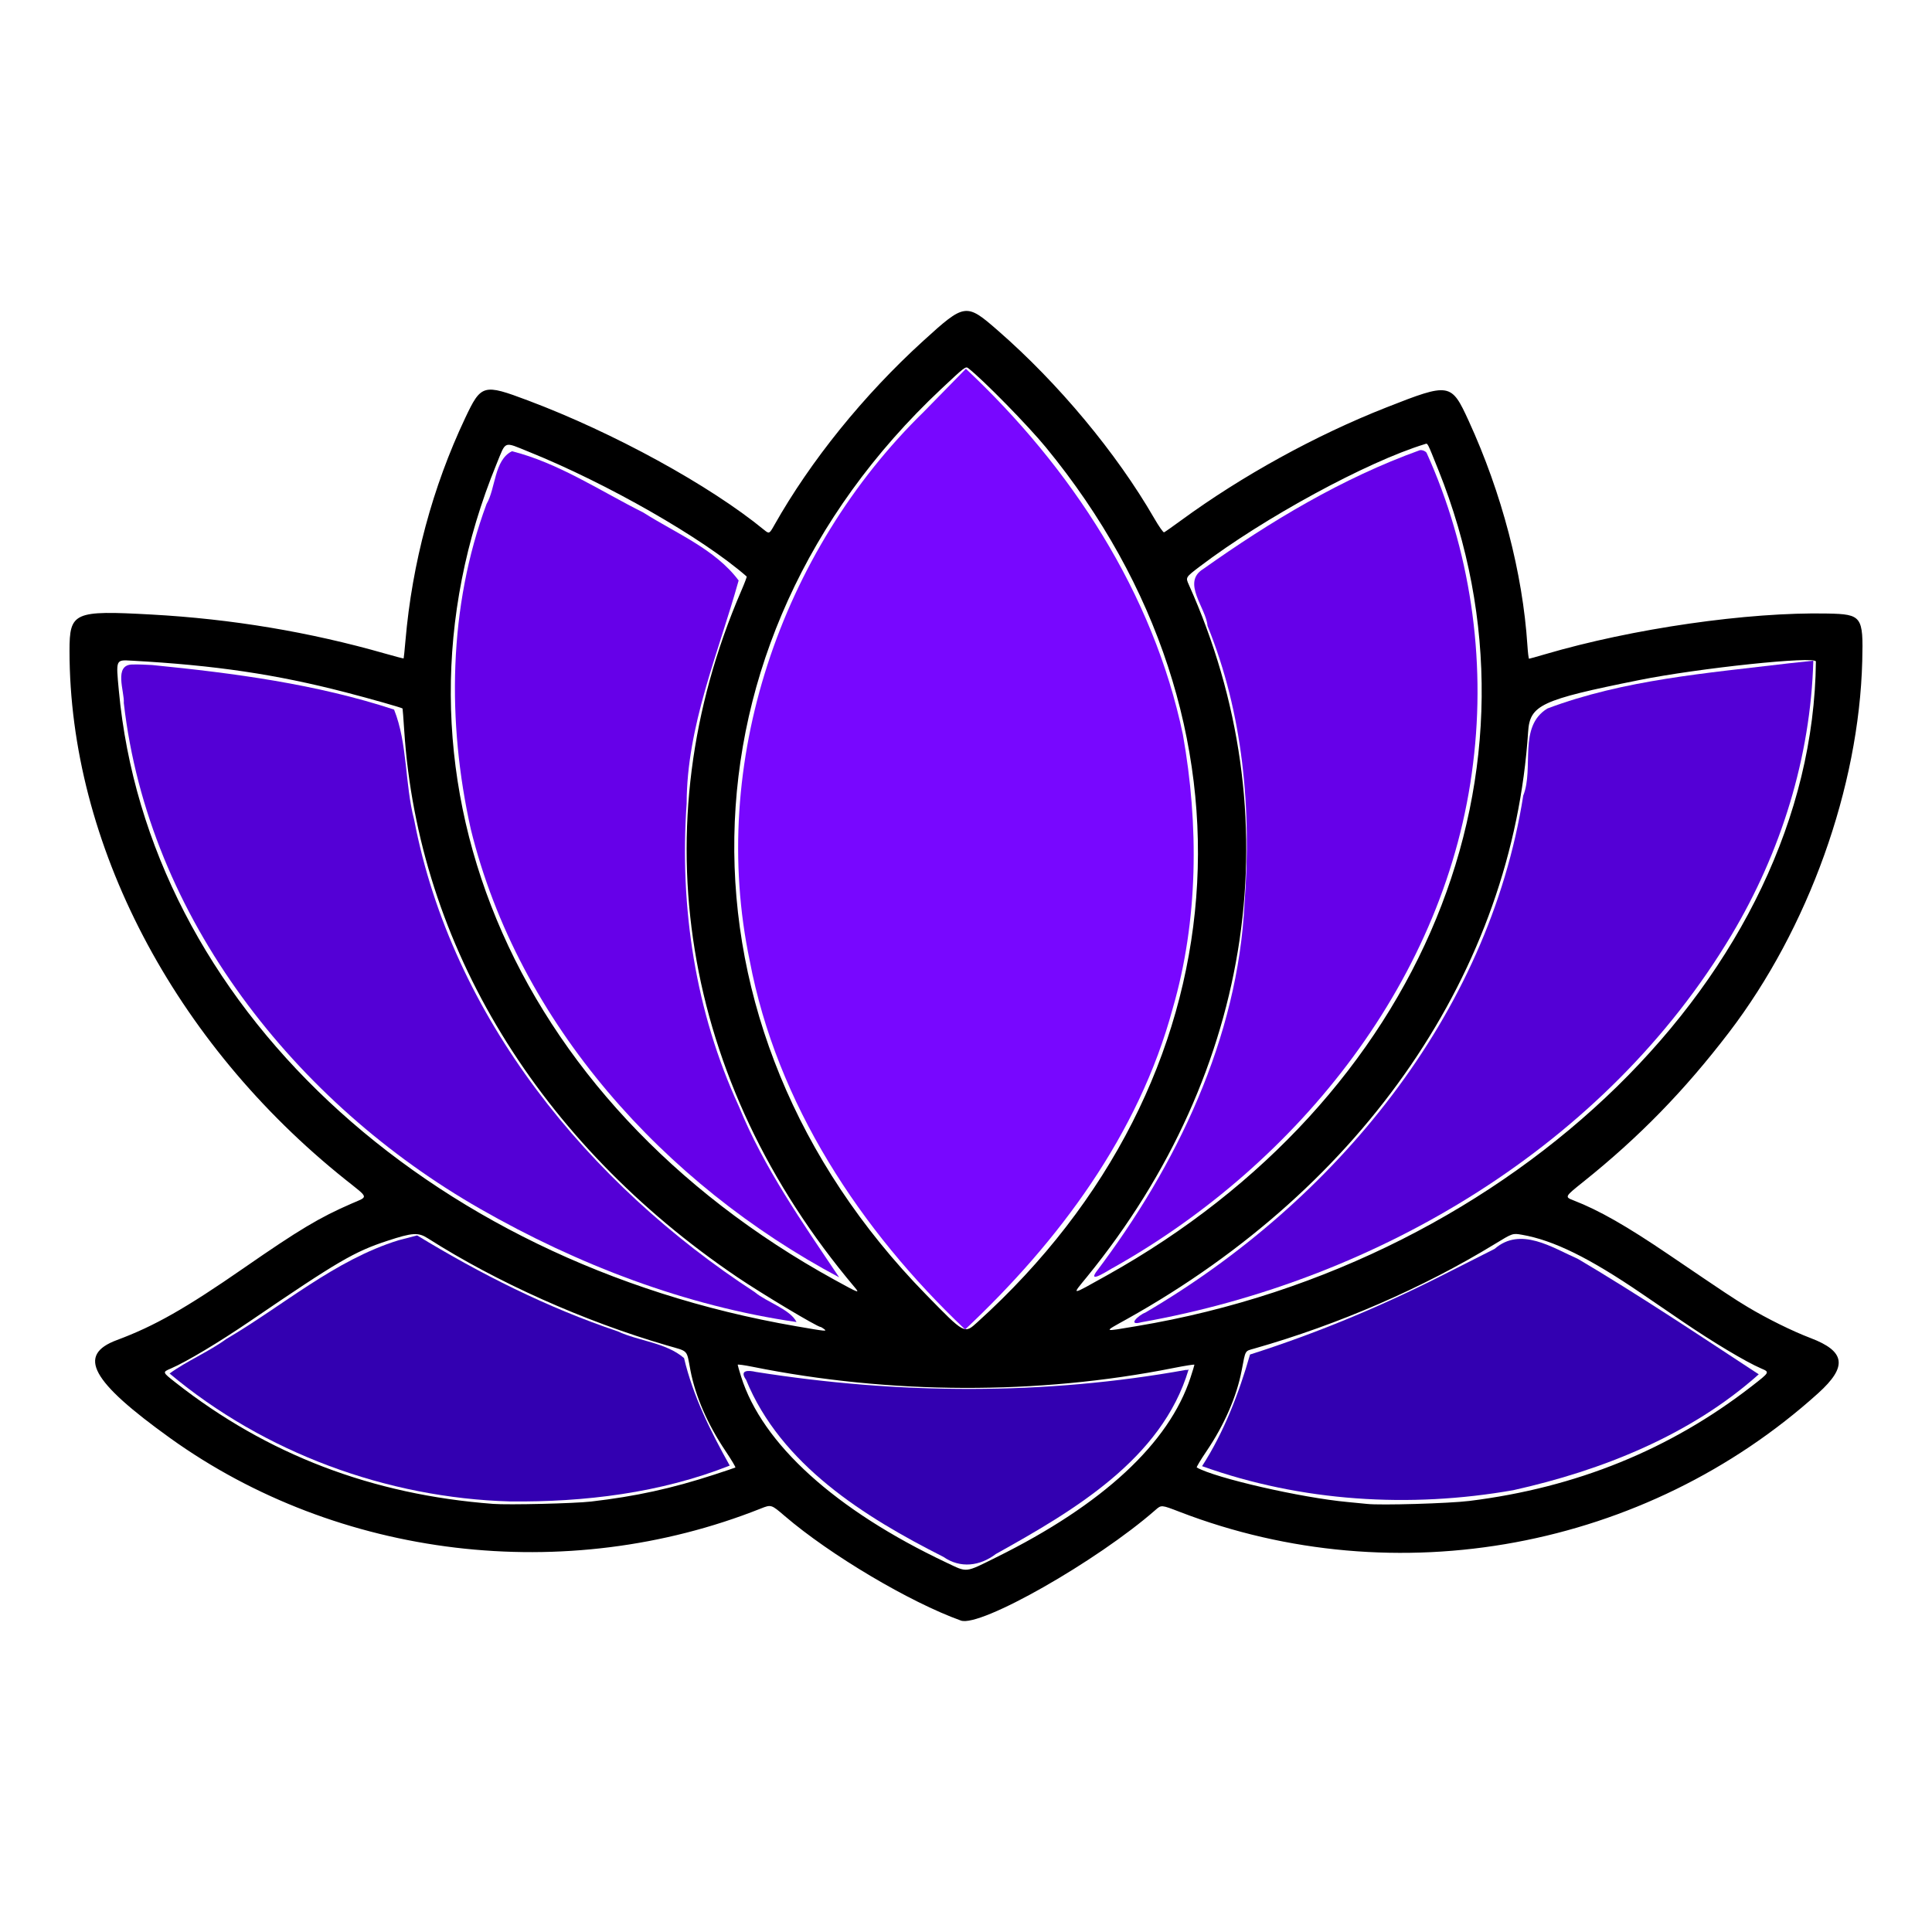
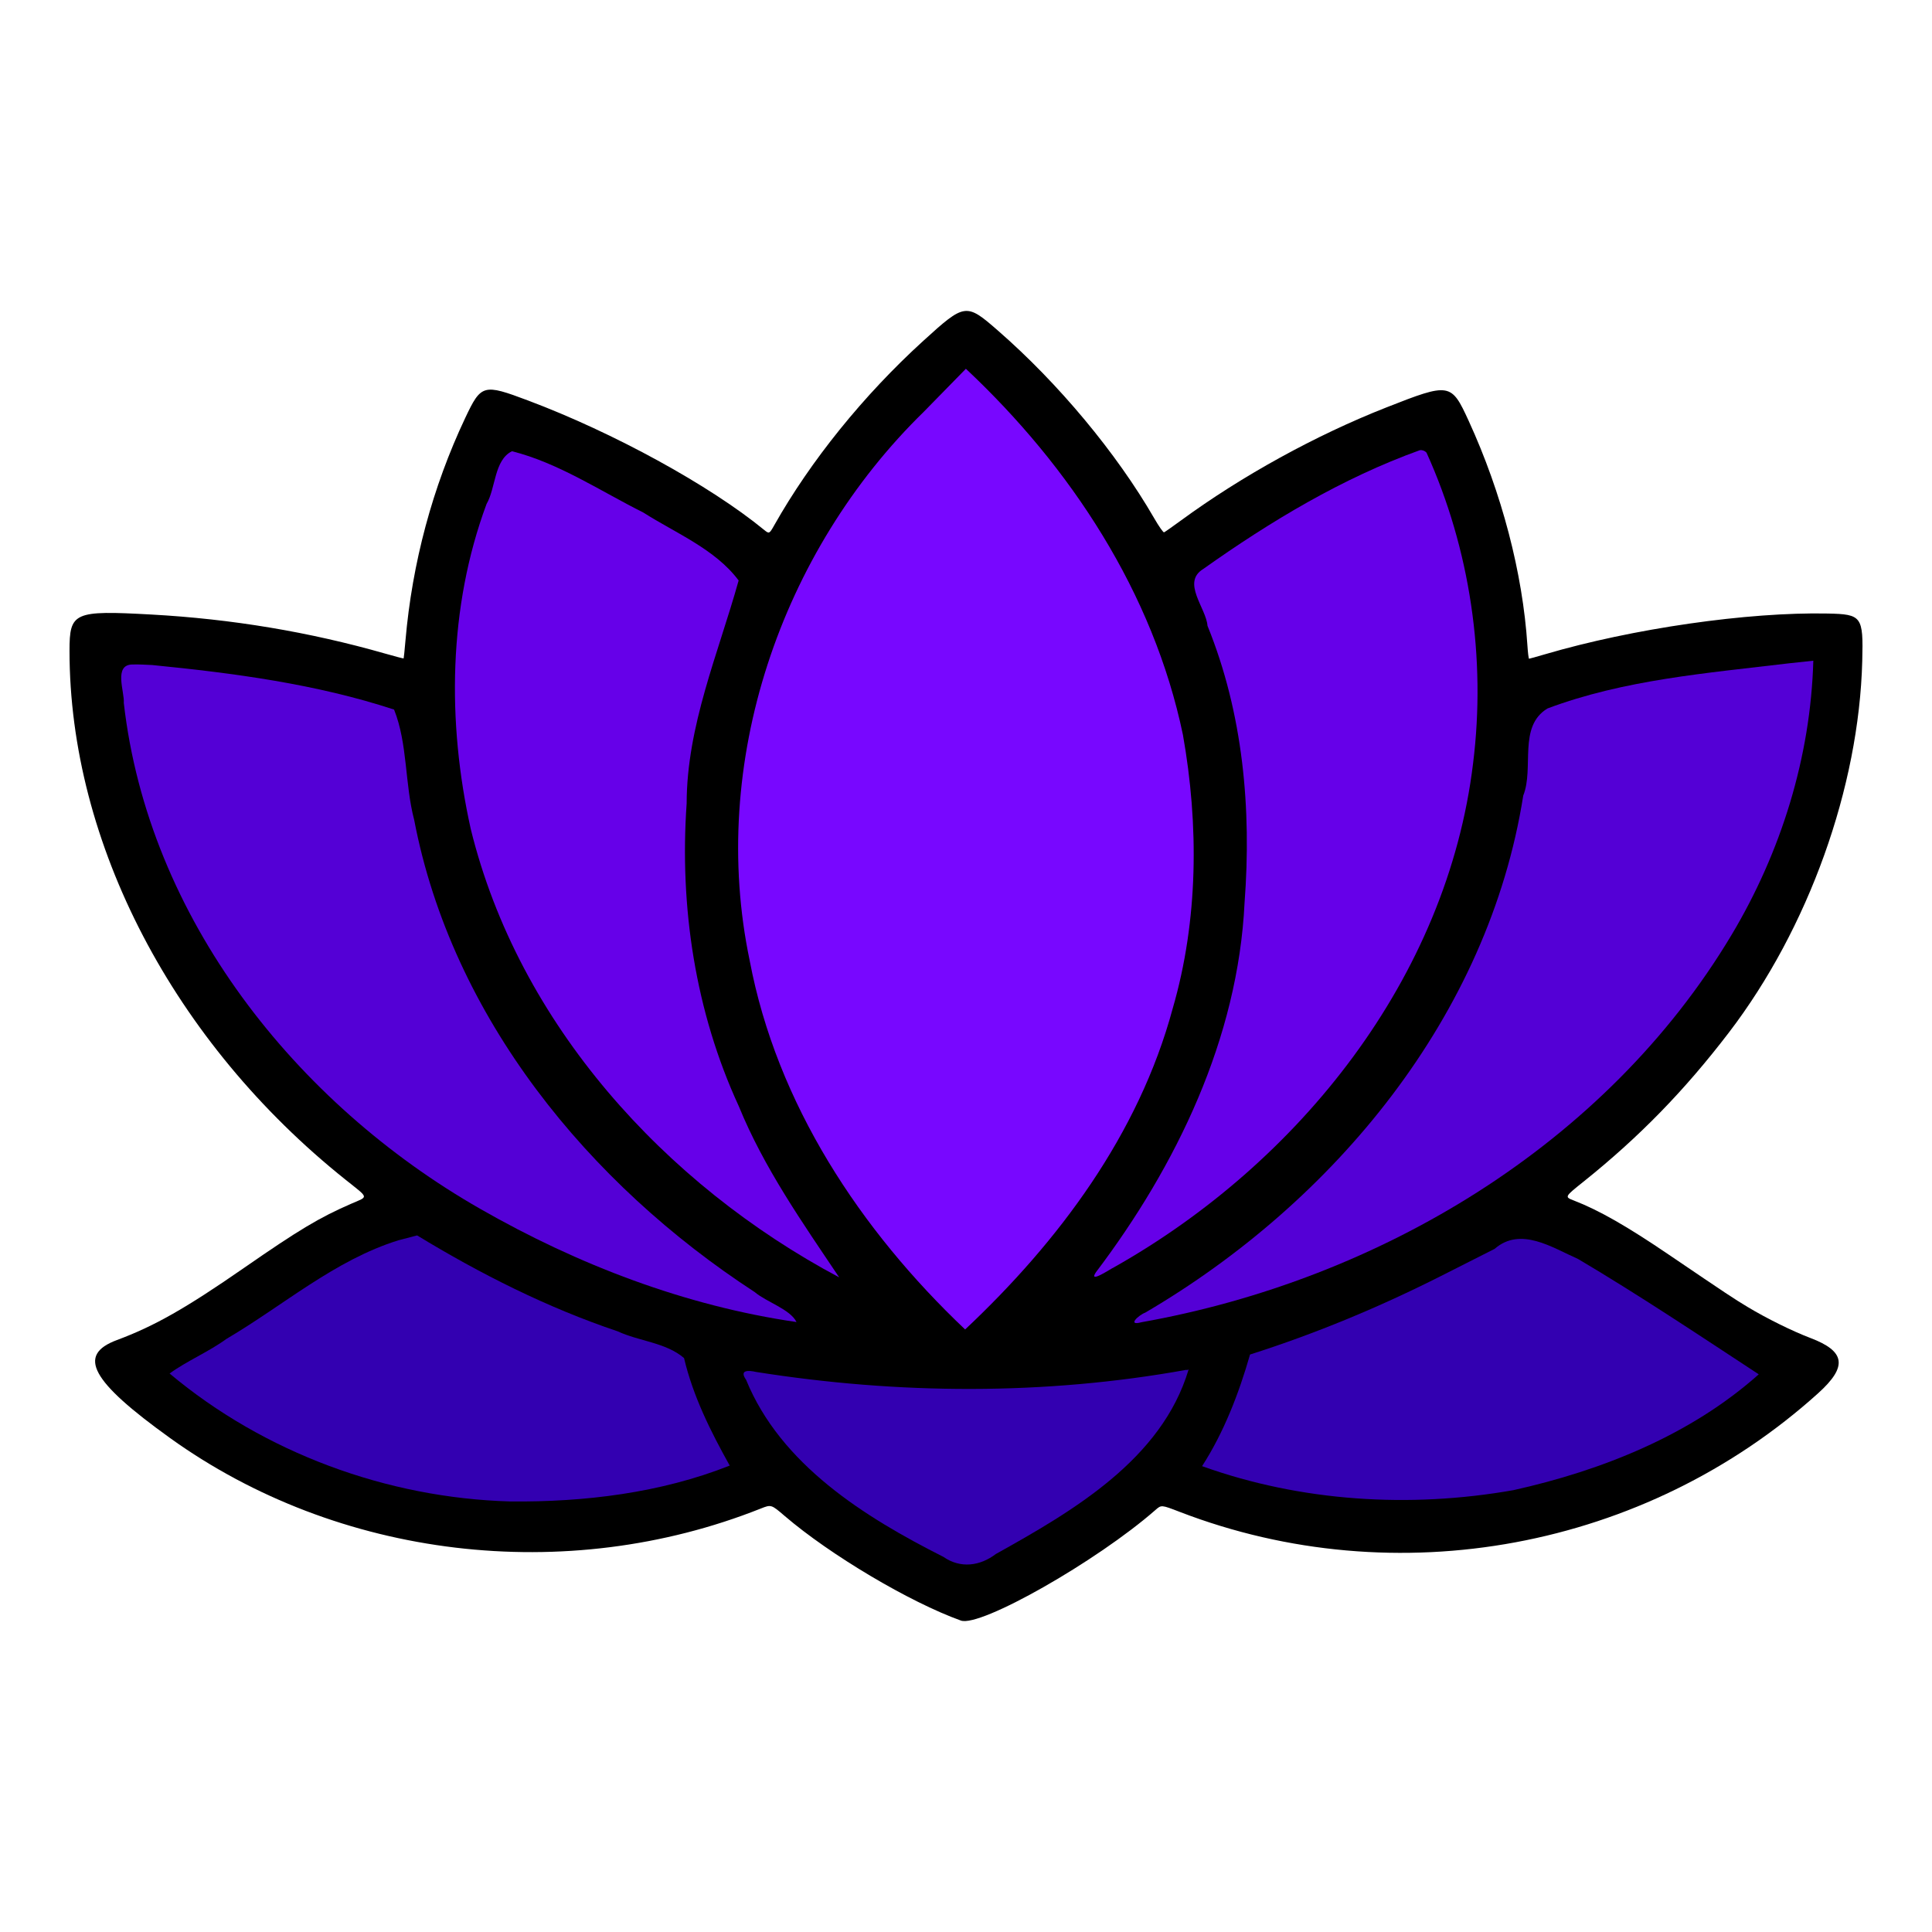
<svg xmlns="http://www.w3.org/2000/svg" version="1.1" id="svg1" width="307.2" height="307.2" viewBox="0 0 307.2 307.2" xml:space="preserve">
  <defs id="defs1" />
  <g id="g1">
-     <g id="g16">
-       <path style="fill:#000000;stroke-width:0.959" d="m 152.784,257.678 c -8.147,-2.927 -20.781,-10.428 -28.025,-16.639 -2.133,-1.829 -2.133,-1.829 -3.817,-1.16 -30.958,12.303 -67.169,7.978 -93.895,-11.217 -12.594,-9.045 -14.855,-13.204 -8.467,-15.581 5.968,-2.22 10.931,-5.037 20.218,-11.476 8.754,-6.069 12.019,-8.022 17.085,-10.22 2.735,-1.187 2.831,-0.793 -0.926,-3.793 -27.356,-21.837 -43.897,-53.518 -43.904,-84.09 -9.59e-4,-6.167 0.669,-6.466 12.995,-5.789 12.79,0.702 25.162,2.769 37.203,6.214 1.583,0.453 2.901,0.798 2.929,0.767 0.027,-0.031 0.158,-1.31 0.291,-2.842 1.067,-12.344 4.3,-24.388 9.502,-35.393 2.535,-5.364 2.866,-5.456 9.975,-2.784 13.632,5.123 28.916,13.499 37.546,20.576 0.8,0.656 0.845,0.636 1.602,-0.708 5.79,-10.275 14.227,-20.716 23.716,-29.349 6.615,-6.018 6.8,-6.044 11.853,-1.641 9.645,8.405 18.873,19.486 24.861,29.855 0.737,1.276 1.442,2.283 1.567,2.236 0.125,-0.046 1.332,-0.893 2.682,-1.882 9.709,-7.109 21.439,-13.564 32.68,-17.983 10.068,-3.958 10.294,-3.921 13.075,2.142 5.264,11.477 8.592,24.203 9.338,35.706 0.075,1.163 0.194,2.115 0.264,2.115 0.07,0 1.206,-0.318 2.525,-0.706 13.923,-4.097 32.249,-6.74 44.943,-6.481 5.455,0.111 5.691,0.435 5.509,7.544 -0.514,20.116 -8.56,42.54 -21.189,59.06 -7.077,9.257 -14.276,16.643 -23.135,23.735 -3.021,2.418 -3.021,2.418 -1.547,2.989 4.015,1.556 8.378,4.045 15.142,8.636 9.212,6.251 10.302,6.975 12.491,8.291 3.068,1.844 7.151,3.861 10.017,4.948 5.568,2.112 5.904,4.539 1.214,8.771 -27.482,24.794 -67.075,32.147 -101.545,18.859 -2.894,-1.116 -2.894,-1.116 -3.823,-0.301 -9.301,8.153 -27.858,18.701 -30.947,17.591 z m 5.65,-10.065 c 16.89,-8.35 27.454,-18.134 30.871,-28.592 0.338,-1.034 0.614,-1.943 0.614,-2.02 0,-0.077 -1.509,0.16 -3.353,0.527 -21.514,4.283 -44.998,4.209 -66.958,-0.211 -1.271,-0.256 -2.31,-0.396 -2.31,-0.312 0,0.084 0.241,0.924 0.536,1.866 3.348,10.694 15.001,21.251 32.679,29.603 3.372,1.593 2.842,1.651 7.92,-0.86 z m -64.448,-8.857 c 7.121,-0.83 12.817,-2.075 19.599,-4.286 1.759,-0.573 3.262,-1.08 3.341,-1.126 0.079,-0.046 -0.629,-1.233 -1.573,-2.638 -2.834,-4.217 -4.781,-8.696 -5.567,-12.806 -0.653,-3.411 -0.216,-2.947 -3.735,-3.971 -13.25,-3.858 -27.091,-10.057 -38.018,-17.027 -1.528,-0.975 -2.437,-0.919 -6.437,0.395 -5.281,1.735 -7.839,3.231 -21.802,12.749 -4.951,3.375 -10.165,6.497 -12.6,7.543 -1.391,0.598 -1.398,0.576 0.689,2.218 14.592,11.477 31.295,17.863 50.527,19.319 2.455,0.186 12.941,-0.064 15.576,-0.371 z m 139.671,-0.1 c 16.987,-2.111 31.92,-8.178 44.858,-18.225 2.921,-2.268 2.906,-2.242 1.518,-2.839 -2.428,-1.044 -7.642,-4.162 -12.545,-7.503 -1.688,-1.15 -4.583,-3.124 -6.432,-4.386 -8.371,-5.711 -14.052,-8.503 -19.07,-9.371 -1.472,-0.255 -1.472,-0.255 -4.332,1.494 -11.384,6.956 -24.794,12.782 -38.236,16.609 -1.504,0.428 -1.351,0.16 -1.983,3.466 -0.795,4.153 -2.749,8.645 -5.584,12.836 -0.938,1.386 -1.64,2.557 -1.559,2.603 3.02,1.699 16.607,4.81 23.975,5.49 1.305,0.12 2.697,0.257 3.095,0.302 2.123,0.245 13.068,-0.074 16.298,-0.476 z m -78.222,-28.44 c 42.314,-38.222 46.778,-95.384 10.863,-139.09 -2.873,-3.496 -9.929,-10.692 -12.323,-12.568 -0.433,-0.339 -0.553,-0.247 -4.345,3.315 -42.915,40.319 -43.929,101.491 -2.386,143.973 6.223,6.364 6.073,6.284 8.192,4.37 z m -24.429,1.09 c -0.22,-0.167 -0.46,-0.306 -0.533,-0.309 -0.551,-0.027 -9.324,-5.276 -13.202,-7.899 -31.6,-21.37 -50.753,-52.777 -52.994,-86.901 -0.126,-1.926 -0.248,-3.52 -0.269,-3.542 -0.137,-0.137 -5.08,-1.541 -9.014,-2.561 -11.087,-2.873 -20.772,-4.31 -33.989,-5.041 -2.631,-0.146 -2.575,-0.272 -2.11,4.742 4.602,49.666 48.499,90.871 107.688,101.083 4.839,0.835 4.981,0.849 4.423,0.427 z m 49.732,-0.444 c 60.177,-10.027 107.507,-56.336 108,-105.671 0.009,-0.918 -18.628,1.039 -28.158,2.958 -15.588,3.138 -17.318,3.947 -17.6,8.231 -2.488,37.902 -25.941,72.227 -63.789,93.358 -3.835,2.141 -3.969,2.044 1.547,1.125 z m -4.709,-8.086 c 50.193,-28.003 71.782,-80.479 52.68,-128.052 -1.828,-4.554 -1.67,-4.252 -2.152,-4.105 -9.192,2.809 -25.599,11.728 -35.747,19.431 -2.306,1.75 -2.306,1.75 -1.786,2.908 16.448,36.662 10.469,77.343 -16.173,110.049 -2.493,3.061 -2.758,3.08 3.178,-0.231 z m -40.166,1.87 C 108.308,171.935 101.707,131.361 117.858,93.964 c 0.526,-1.219 0.918,-2.251 0.87,-2.293 -6.973,-6.107 -22.148,-14.793 -34.666,-19.844 -4.045,-1.632 -3.565,-1.813 -5.098,1.926 -19.913,48.568 1.953,101.308 53.809,129.787 3.869,2.125 3.984,2.166 3.092,1.107 z" id="path56" />
-       <path style="fill:#3300b1;fill-opacity:1;stroke:#000000;stroke-width:0;stroke-dasharray:none" d="m 63.351,197.214 c -10.121,3.148 -18.312,10.374 -27.345,15.681 -2.82,2.057 -6.348,3.53 -9.039,5.503 15.038,12.603 34.552,19.787 54.138,20.342 11.832,0.119 23.934,-1.347 34.927,-5.703 -3.029,-5.422 -5.83,-11.015 -7.265,-17.096 -2.876,-2.476 -7.156,-2.67 -10.544,-4.248 -11.21,-3.771 -21.814,-9.116 -31.902,-15.255 -0.99,0.259 -1.98,0.518 -2.97,0.777 z" id="path109" />
-       <path style="fill:#7807ff;fill-opacity:1;stroke:#000000;stroke-width:0" d="m 146.894,65.471 c -22.778,22.222 -34.267,55.899 -27.687,87.273 4.308,22.777 17.615,42.879 34.254,58.65 14.892,-13.996 27.604,-31.041 32.998,-51.01 4.093,-14.062 4.179,-29.208 1.63,-43.558 -4.712,-22.567 -17.843,-42.553 -34.507,-58.188 -2.229,2.277 -4.459,4.555 -6.688,6.832 z" id="path1" />
-       <path style="fill:#6600e9;fill-opacity:1;stroke:#000000;stroke-width:0" d="m 81.403,71.748 c -2.849,1.414 -2.568,5.888 -4.038,8.387 -6.097,16.428 -6.29,34.701 -2.513,51.679 7.618,31.007 30.889,56.554 58.583,71.295 -5.827,-8.688 -11.962,-17.409 -15.957,-27.204 -6.924,-15.018 -9.448,-31.704 -8.296,-48.147 0.018,-12.335 5.018,-23.818 8.267,-35.457 -3.704,-4.973 -9.996,-7.518 -15.145,-10.798 -6.799,-3.399 -13.501,-7.902 -20.902,-9.756 z" id="path2" />
-       <path style="fill:#5400d6;fill-opacity:1;stroke:#000000;stroke-width:0" d="m 21.111,105.658 c -3.129,-0.022 -1.282,4.358 -1.426,6.117 3.898,34.193 27.342,63.679 56.677,80.443 15.495,8.873 32.631,15.435 50.291,17.994 -1.019,-2.047 -4.754,-3.16 -6.66,-4.771 -26.343,-17.147 -48.125,-43.648 -54.136,-75.076 -1.509,-5.722 -1.023,-12.1 -3.197,-17.537 -12.387,-4.07 -25.527,-5.806 -38.479,-7.086 -1.022,-0.041 -2.046,-0.117 -3.07,-0.083 z" id="path3" />
-       <path style="fill:#3300b1;fill-opacity:1;stroke:#000000;stroke-width:0" d="m 188.658,217.809 c -22.584,4.077 -45.829,3.921 -68.468,0.334 -1.139,-0.266 -2.701,-0.36 -1.56,1.249 5.523,13.525 18.868,21.844 31.385,28.165 2.688,1.872 5.809,1.464 8.335,-0.463 12.273,-6.836 26.377,-15.053 30.637,-29.308 -0.099,-0.058 -0.267,0.159 -0.33,0.021 z" id="path4" />
-       <path style="fill:#3300b1;fill-opacity:1;stroke:#000000;stroke-width:0" d="m 229.097,202.906 c -9.772,4.937 -19.898,9.151 -30.334,12.47 -1.771,6.192 -4.185,12.432 -7.626,17.752 15.748,5.654 33.042,6.717 49.499,3.818 14.092,-3.133 28.188,-8.761 39.015,-18.421 -9.457,-6.197 -18.958,-12.56 -28.721,-18.333 -4.157,-1.844 -9.157,-5.198 -13.275,-1.616 -2.853,1.443 -5.705,2.887 -8.558,4.33 z" id="path5" />
-       <path style="fill:#6600e9;fill-opacity:1;stroke:#000000;stroke-width:0" d="m 225.765,71.583 c -12.327,4.431 -23.795,11.334 -34.449,18.893 -3.492,2.143 0.482,6.211 0.682,9.025 5.669,13.946 7.022,29.144 5.894,44.052 -1.039,21.523 -10.808,41.793 -23.644,58.757 -1.267,1.902 2.438,-0.625 2.876,-0.797 29.422,-16.591 52.979,-45.987 57.106,-80.144 2.088,-16.712 -0.472,-34.083 -7.402,-49.388 -0.263,-0.303 -0.667,-0.454 -1.065,-0.398 z" id="path6" />
-       <path style="fill:#5400d6;fill-opacity:1;stroke:#000000;stroke-width:0" d="m 284.289,105.49 c -12.843,1.542 -26.059,2.586 -38.236,7.163 -4.726,2.878 -2.087,9.461 -3.847,13.846 -5.519,35.036 -30.082,64.638 -60.111,82.22 -1.045,0.38 -2.971,2.174 -0.578,1.52 37.772,-6.721 73.866,-28.219 93.805,-61.573 7.866,-13.152 12.58,-28.275 13.007,-43.611 -1.347,0.145 -2.693,0.29 -4.04,0.434 z" id="path7" />
-     </g>
+     <path style="fill:#000000;stroke-width:0.959" d="m 152.784,257.678 c -8.147,-2.927 -20.781,-10.428 -28.025,-16.639 -2.133,-1.829 -2.133,-1.829 -3.817,-1.16 -30.958,12.303 -67.169,7.978 -93.895,-11.217 -12.594,-9.045 -14.855,-13.204 -8.467,-15.581 5.968,-2.22 10.931,-5.037 20.218,-11.476 8.754,-6.069 12.019,-8.022 17.085,-10.22 2.735,-1.187 2.831,-0.793 -0.926,-3.793 -27.356,-21.837 -43.897,-53.518 -43.904,-84.09 -9.59e-4,-6.167 0.669,-6.466 12.995,-5.789 12.79,0.702 25.162,2.769 37.203,6.214 1.583,0.453 2.901,0.798 2.929,0.767 0.027,-0.031 0.158,-1.31 0.291,-2.842 1.067,-12.344 4.3,-24.388 9.502,-35.393 2.535,-5.364 2.866,-5.456 9.975,-2.784 13.632,5.123 28.916,13.499 37.546,20.576 0.8,0.656 0.845,0.636 1.602,-0.708 5.79,-10.275 14.227,-20.716 23.716,-29.349 6.615,-6.018 6.8,-6.044 11.853,-1.641 9.645,8.405 18.873,19.486 24.861,29.855 0.737,1.276 1.442,2.283 1.567,2.236 0.125,-0.046 1.332,-0.893 2.682,-1.882 9.709,-7.109 21.439,-13.564 32.68,-17.983 10.068,-3.958 10.294,-3.921 13.075,2.142 5.264,11.477 8.592,24.203 9.338,35.706 0.075,1.163 0.194,2.115 0.264,2.115 0.07,0 1.206,-0.318 2.525,-0.706 13.923,-4.097 32.249,-6.74 44.943,-6.481 5.455,0.111 5.691,0.435 5.509,7.544 -0.514,20.116 -8.56,42.54 -21.189,59.06 -7.077,9.257 -14.276,16.643 -23.135,23.735 -3.021,2.418 -3.021,2.418 -1.547,2.989 4.015,1.556 8.378,4.045 15.142,8.636 9.212,6.251 10.302,6.975 12.491,8.291 3.068,1.844 7.151,3.861 10.017,4.948 5.568,2.112 5.904,4.539 1.214,8.771 -27.482,24.794 -67.075,32.147 -101.545,18.859 -2.894,-1.116 -2.894,-1.116 -3.823,-0.301 -9.301,8.153 -27.858,18.701 -30.947,17.591 z" id="path56" />
+     <path style="fill:#3300b1;fill-opacity:1;stroke:#000000;stroke-width:0;stroke-dasharray:none" d="m 63.351,197.214 c -10.121,3.148 -18.312,10.374 -27.345,15.681 -2.82,2.057 -6.348,3.53 -9.039,5.503 15.038,12.603 34.552,19.787 54.138,20.342 11.832,0.119 23.934,-1.347 34.927,-5.703 -3.029,-5.422 -5.83,-11.015 -7.265,-17.096 -2.876,-2.476 -7.156,-2.67 -10.544,-4.248 -11.21,-3.771 -21.814,-9.116 -31.902,-15.255 -0.99,0.259 -1.98,0.518 -2.97,0.777 z" id="path109" />
+     <path style="fill:#7807ff;fill-opacity:1;stroke:#000000;stroke-width:0" d="m 146.894,65.471 c -22.778,22.222 -34.267,55.899 -27.687,87.273 4.308,22.777 17.615,42.879 34.254,58.65 14.892,-13.996 27.604,-31.041 32.998,-51.01 4.093,-14.062 4.179,-29.208 1.63,-43.558 -4.712,-22.567 -17.843,-42.553 -34.507,-58.188 -2.229,2.277 -4.459,4.555 -6.688,6.832 z" id="path1" />
+     <path style="fill:#6600e9;fill-opacity:1;stroke:#000000;stroke-width:0" d="m 81.403,71.748 c -2.849,1.414 -2.568,5.888 -4.038,8.387 -6.097,16.428 -6.29,34.701 -2.513,51.679 7.618,31.007 30.889,56.554 58.583,71.295 -5.827,-8.688 -11.962,-17.409 -15.957,-27.204 -6.924,-15.018 -9.448,-31.704 -8.296,-48.147 0.018,-12.335 5.018,-23.818 8.267,-35.457 -3.704,-4.973 -9.996,-7.518 -15.145,-10.798 -6.799,-3.399 -13.501,-7.902 -20.902,-9.756 z" id="path2" />
+     <path style="fill:#5400d6;fill-opacity:1;stroke:#000000;stroke-width:0" d="m 21.111,105.658 c -3.129,-0.022 -1.282,4.358 -1.426,6.117 3.898,34.193 27.342,63.679 56.677,80.443 15.495,8.873 32.631,15.435 50.291,17.994 -1.019,-2.047 -4.754,-3.16 -6.66,-4.771 -26.343,-17.147 -48.125,-43.648 -54.136,-75.076 -1.509,-5.722 -1.023,-12.1 -3.197,-17.537 -12.387,-4.07 -25.527,-5.806 -38.479,-7.086 -1.022,-0.041 -2.046,-0.117 -3.07,-0.083 z" id="path3" />
+     <path style="fill:#3300b1;fill-opacity:1;stroke:#000000;stroke-width:0" d="m 188.658,217.809 c -22.584,4.077 -45.829,3.921 -68.468,0.334 -1.139,-0.266 -2.701,-0.36 -1.56,1.249 5.523,13.525 18.868,21.844 31.385,28.165 2.688,1.872 5.809,1.464 8.335,-0.463 12.273,-6.836 26.377,-15.053 30.637,-29.308 -0.099,-0.058 -0.267,0.159 -0.33,0.021 z" id="path4" />
+     <path style="fill:#3300b1;fill-opacity:1;stroke:#000000;stroke-width:0" d="m 229.097,202.906 c -9.772,4.937 -19.898,9.151 -30.334,12.47 -1.771,6.192 -4.185,12.432 -7.626,17.752 15.748,5.654 33.042,6.717 49.499,3.818 14.092,-3.133 28.188,-8.761 39.015,-18.421 -9.457,-6.197 -18.958,-12.56 -28.721,-18.333 -4.157,-1.844 -9.157,-5.198 -13.275,-1.616 -2.853,1.443 -5.705,2.887 -8.558,4.33 z" id="path5" />
+     <path style="fill:#6600e9;fill-opacity:1;stroke:#000000;stroke-width:0" d="m 225.765,71.583 c -12.327,4.431 -23.795,11.334 -34.449,18.893 -3.492,2.143 0.482,6.211 0.682,9.025 5.669,13.946 7.022,29.144 5.894,44.052 -1.039,21.523 -10.808,41.793 -23.644,58.757 -1.267,1.902 2.438,-0.625 2.876,-0.797 29.422,-16.591 52.979,-45.987 57.106,-80.144 2.088,-16.712 -0.472,-34.083 -7.402,-49.388 -0.263,-0.303 -0.667,-0.454 -1.065,-0.398 z" id="path6" />
+     <path style="fill:#5400d6;fill-opacity:1;stroke:#000000;stroke-width:0" d="m 284.289,105.49 c -12.843,1.542 -26.059,2.586 -38.236,7.163 -4.726,2.878 -2.087,9.461 -3.847,13.846 -5.519,35.036 -30.082,64.638 -60.111,82.22 -1.045,0.38 -2.971,2.174 -0.578,1.52 37.772,-6.721 73.866,-28.219 93.805,-61.573 7.866,-13.152 12.58,-28.275 13.007,-43.611 -1.347,0.145 -2.693,0.29 -4.04,0.434 z" id="path7" />
  </g>
</svg>
